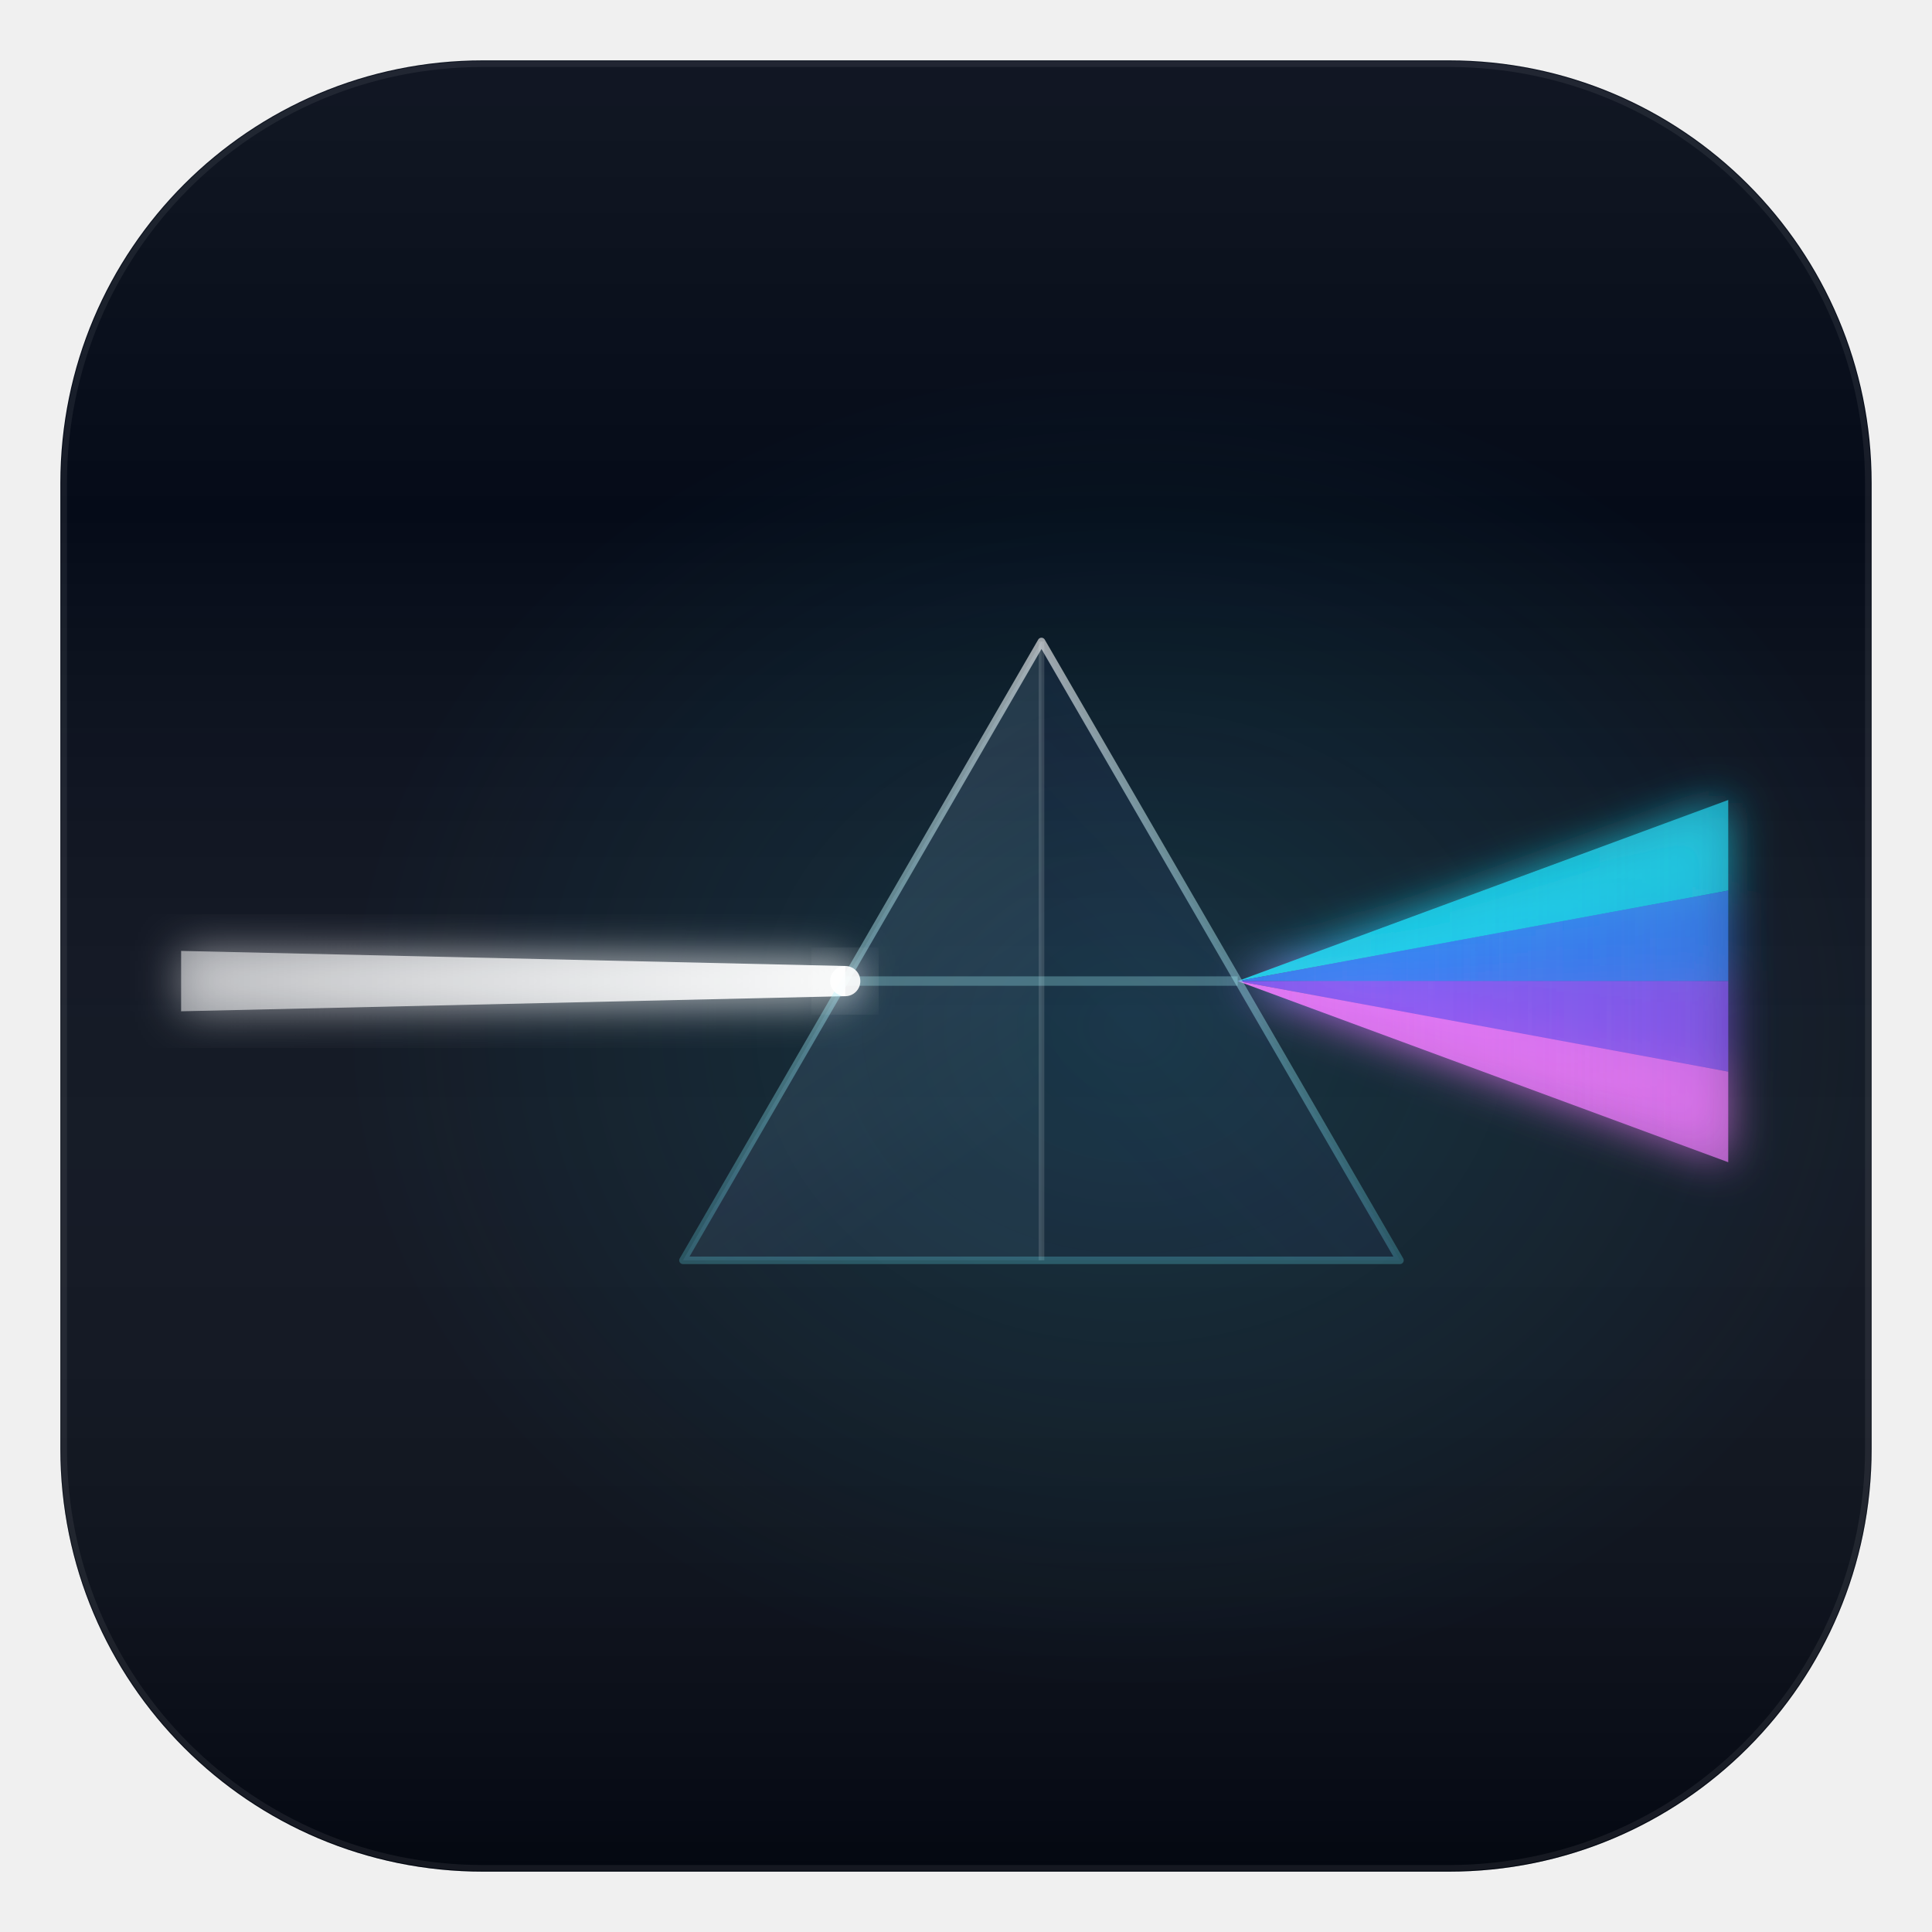
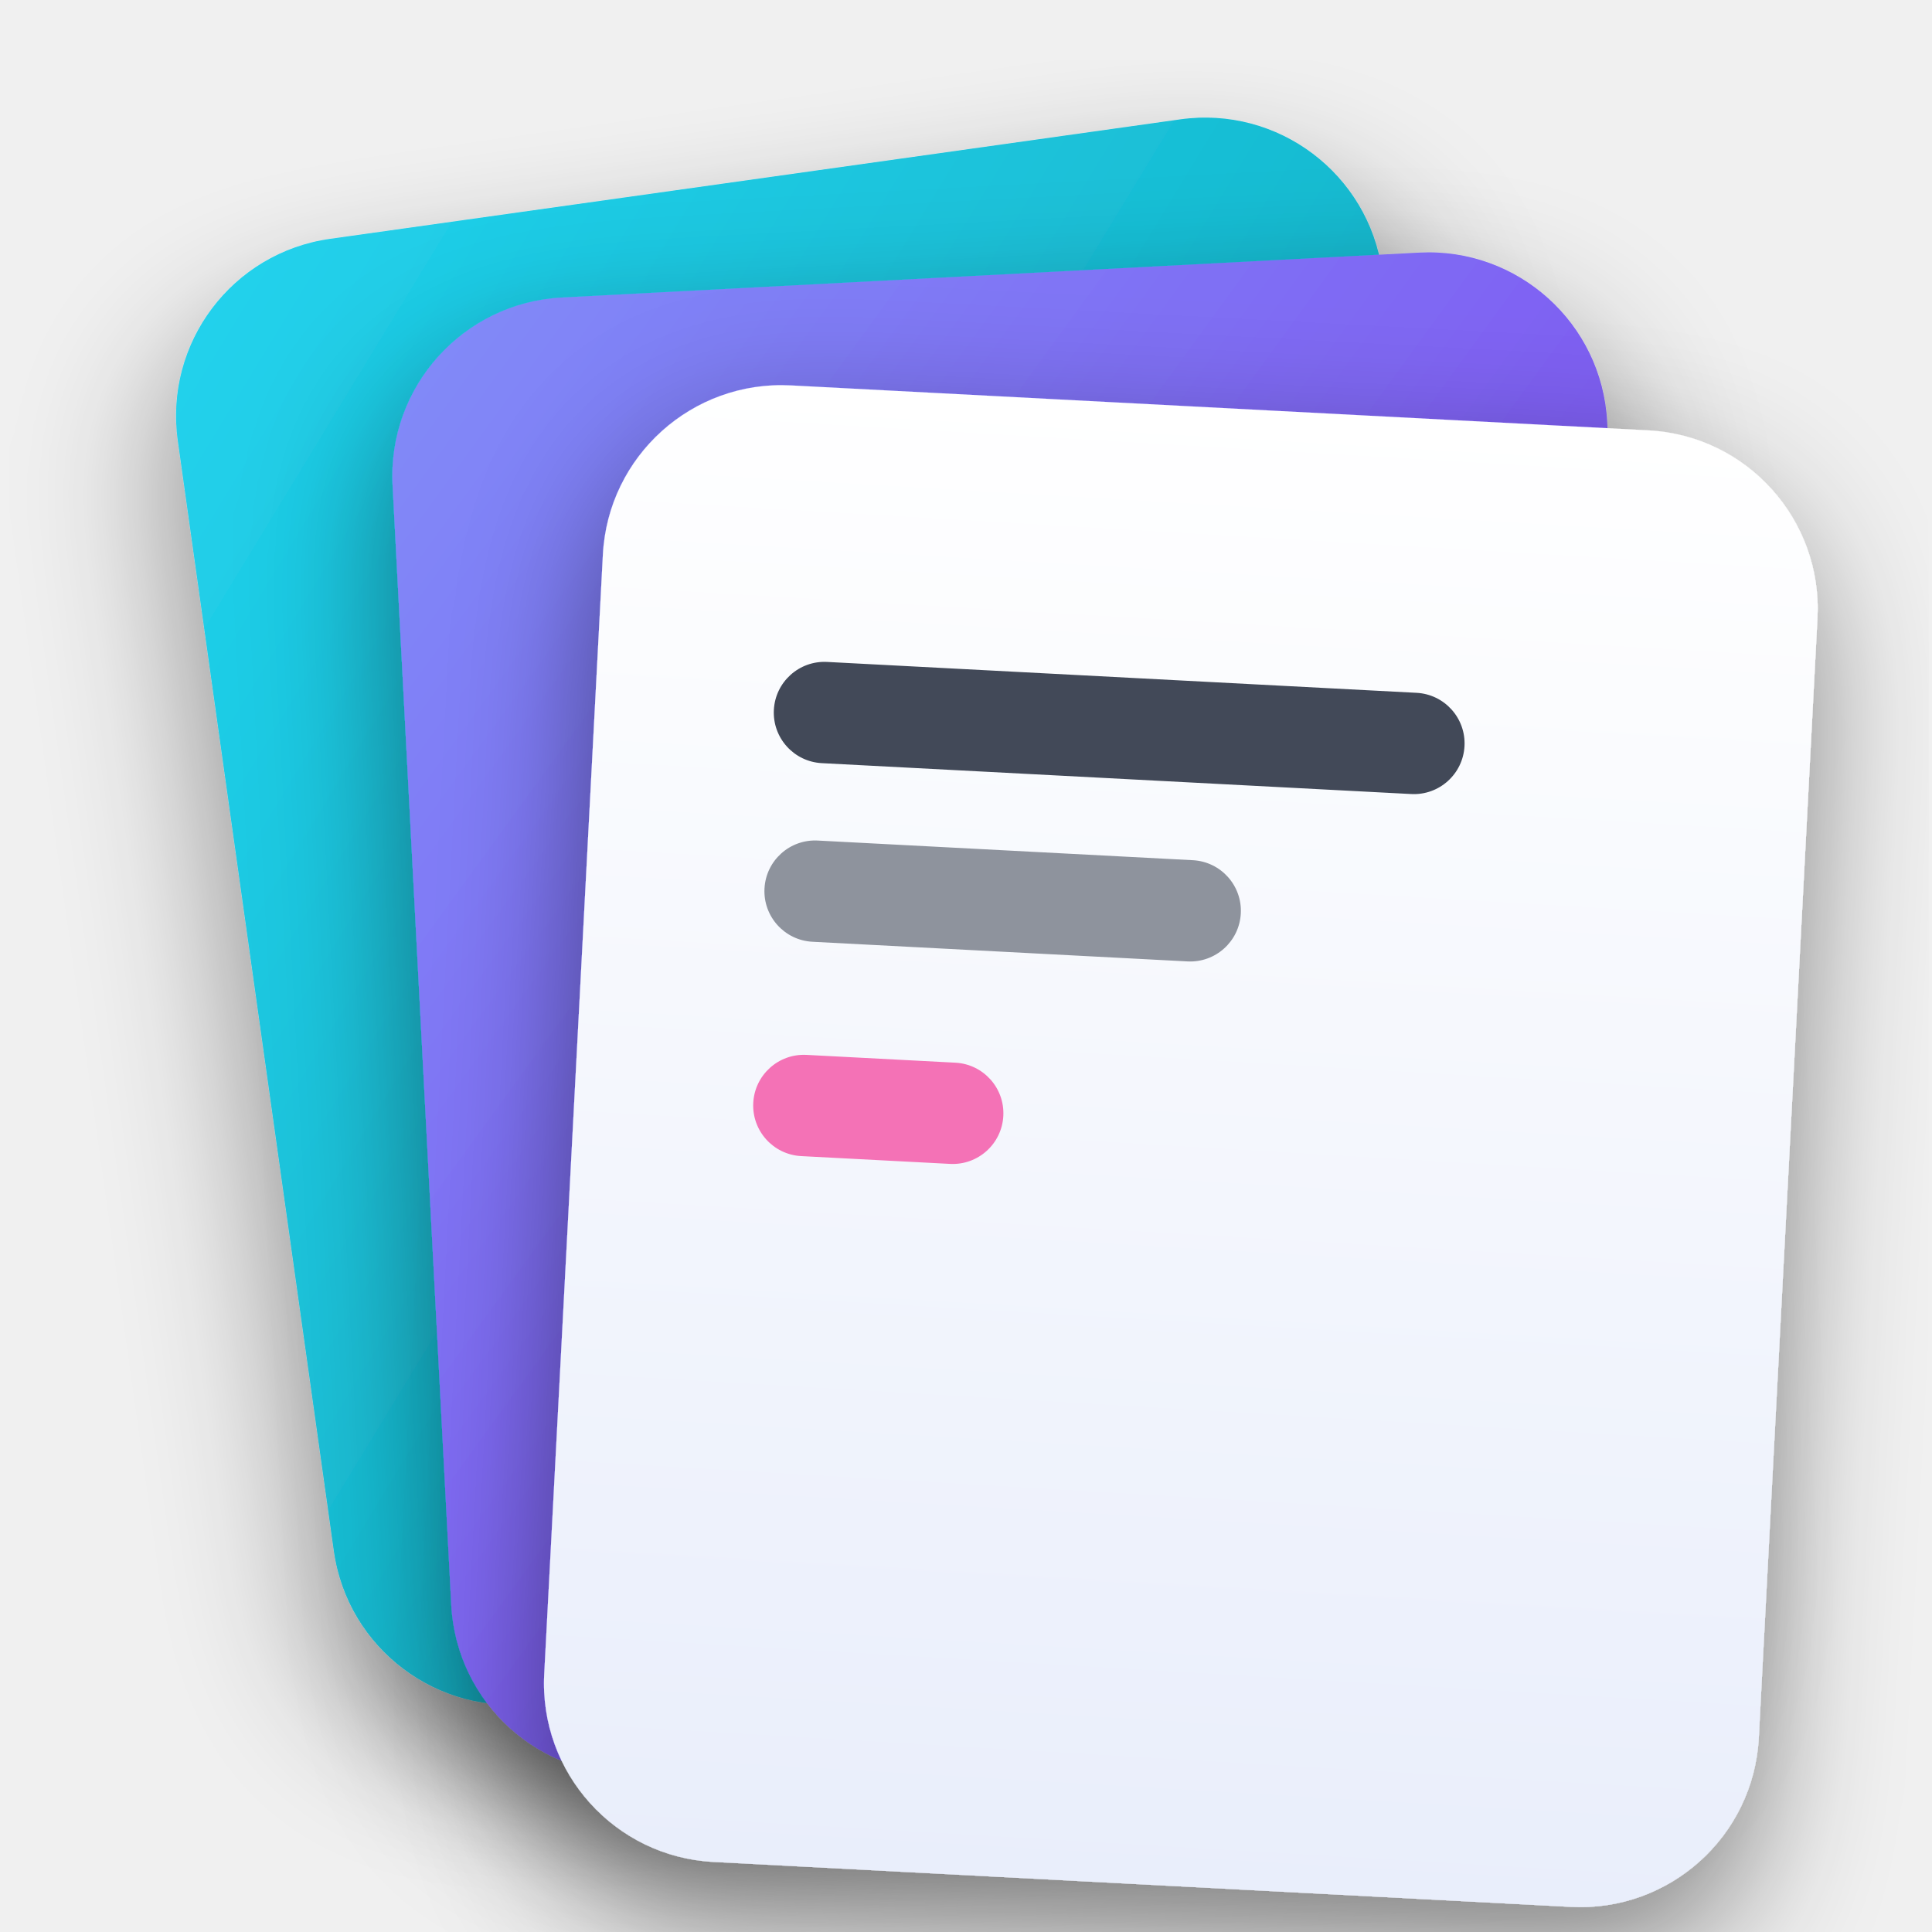
<svg xmlns="http://www.w3.org/2000/svg" width="512" height="512" viewBox="0 0 512 512">
  <defs>
-     <clipPath id="tile">
-       <rect x="16" y="16" width="480" height="480" rx="112" />
-     </clipPath>
-     <linearGradient id="tileShade" x1="0" y1="0" x2="0" y2="1">
-       <stop offset="0%" stop-color="#ffffff" stop-opacity="0.05" />
-       <stop offset="25%" stop-color="#ffffff" stop-opacity="0" />
-       <stop offset="100%" stop-color="#000000" stop-opacity="0.28" />
+     <linearGradient id="blockCyan" x1="0" y1="0" x2="1" y2="1">
+       <stop offset="0%" stop-color="#22d3ee" />
+       <stop offset="100%" stop-color="#0ea5b7" />
    </linearGradient>
-     <radialGradient id="ambient">
-       <stop offset="0%" stop-color="#22d3ee" stop-opacity="0.14" />
-       <stop offset="100%" stop-color="#22d3ee" stop-opacity="0" />
-     </radialGradient>
-     <linearGradient id="beamGrad" x1="0" y1="0" x2="1" y2="0">
-       <stop offset="0%" stop-color="#ffffff" stop-opacity="0.5" />
-       <stop offset="100%" stop-color="#ffffff" stop-opacity="0.95" />
+     <linearGradient id="blockViolet" x1="0" y1="0" x2="1" y2="1">
+       <stop offset="0%" stop-color="#818cf8" />
+       <stop offset="100%" stop-color="#7c3aed" />
    </linearGradient>
-     <linearGradient id="bandCyan" x1="0" y1="0" x2="1" y2="0">
-       <stop offset="0%" stop-color="#22d3ee" stop-opacity="0.95" />
-       <stop offset="100%" stop-color="#22d3ee" stop-opacity="0.68" />
+     <linearGradient id="pageWhite" x1="0" y1="0" x2="0" y2="1">
+       <stop offset="0%" stop-color="#ffffff" />
+       <stop offset="100%" stop-color="#e9eefb" />
    </linearGradient>
-     <linearGradient id="bandBlue" x1="0" y1="0" x2="1" y2="0">
-       <stop offset="0%" stop-color="#3b82f6" stop-opacity="0.95" />
-       <stop offset="100%" stop-color="#3b82f6" stop-opacity="0.68" />
-     </linearGradient>
-     <linearGradient id="bandViolet" x1="0" y1="0" x2="1" y2="0">
-       <stop offset="0%" stop-color="#8b5cf6" stop-opacity="0.95" />
-       <stop offset="100%" stop-color="#8b5cf6" stop-opacity="0.68" />
-     </linearGradient>
-     <linearGradient id="bandPink" x1="0" y1="0" x2="1" y2="0">
-       <stop offset="0%" stop-color="#e879f9" stop-opacity="0.95" />
-       <stop offset="100%" stop-color="#e879f9" stop-opacity="0.68" />
-     </linearGradient>
-     <linearGradient id="faceLeft" x1="0" y1="0" x2="0.4" y2="1">
-       <stop offset="0%" stop-color="#c8f0ff" stop-opacity="0.18" />
-       <stop offset="100%" stop-color="#8cbeff" stop-opacity="0.08" />
-     </linearGradient>
-     <linearGradient id="faceRight" x1="1" y1="0" x2="0.4" y2="1">
-       <stop offset="0%" stop-color="#7ba4f0" stop-opacity="0.10" />
-       <stop offset="100%" stop-color="#4a5fc8" stop-opacity="0.05" />
-     </linearGradient>
-     <linearGradient id="edgeStroke" x1="0" y1="0" x2="0" y2="1">
-       <stop offset="0%" stop-color="#ffffff" stop-opacity="0.6" />
-       <stop offset="100%" stop-color="#67e8f9" stop-opacity="0.25" />
-     </linearGradient>
-     <filter id="softGlow" x="-60%" y="-60%" width="220%" height="220%">
-       <feGaussianBlur stdDeviation="6" result="blur" />
-       <feMerge>
-         <feMergeNode in="blur" />
-         <feMergeNode in="SourceGraphic" />
-       </feMerge>
+     <filter id="cardShadow" x="-40%" y="-40%" width="180%" height="180%">
+       <feDropShadow dx="0" dy="10" stdDeviation="12" flood-color="#000000" flood-opacity="0.45" />
    </filter>
  </defs>
-   <g clip-path="url(#tile)">
-     <rect x="16" y="16" width="480" height="480" rx="112" fill="#050b18" />
-     <rect x="16" y="16" width="480" height="480" rx="112" fill="url(#tileShade)" />
-     <ellipse cx="300" cy="272" rx="210" ry="175" fill="url(#ambient)" />
-     <polygon points="48,252 48,268 224,264 224,256" fill="url(#beamGrad)" filter="url(#softGlow)" />
-     <g filter="url(#softGlow)">
-       <polygon points="328,260 458,212 458,236" fill="url(#bandCyan)" />
-       <polygon points="328,260 458,236 458,260" fill="url(#bandBlue)" />
-       <polygon points="328,260 458,260 458,284" fill="url(#bandViolet)" />
-       <polygon points="328,260 458,284 458,308" fill="url(#bandPink)" />
+   <g transform="translate(240 263) scale(1.58) translate(-256 -256)">
+     <g transform="translate(6,-4)">
+       <rect x="146" y="120" width="204" height="248" rx="30" fill="url(#blockCyan)" filter="url(#cardShadow)" transform="rotate(-8 262 288)" />
+       <rect x="170" y="140" width="204" height="248" rx="30" fill="url(#blockViolet)" filter="url(#cardShadow)" transform="rotate(-3 262 288)" />
+       <g transform="rotate(3 262 288)">
+         <rect x="194" y="160" width="204" height="248" rx="30" fill="url(#pageWhite)" filter="url(#cardShadow)" />
+         <rect x="224" y="206" width="116" height="17" rx="8.5" fill="#0f172a" fill-opacity="0.78" />
+         <rect x="224" y="236" width="80" height="17" rx="8.5" fill="#0f172a" fill-opacity="0.45" />
+         <rect x="224" y="272" width="42" height="17" rx="8.5" fill="#f472b6" />
+       </g>
    </g>
-     <polygon points="276,170 181,334 276,334" fill="url(#faceLeft)" />
-     <polygon points="276,170 276,334 371,334" fill="url(#faceRight)" />
-     <line x1="276" y1="170" x2="276" y2="334" stroke="#ffffff" stroke-opacity="0.14" stroke-width="1.5" />
-     <polygon points="276,170 181,334 371,334" fill="none" stroke="url(#edgeStroke)" stroke-width="2" stroke-linejoin="round" />
-     <line x1="224" y1="260" x2="328" y2="260" stroke="#a5f3fc" stroke-opacity="0.3" stroke-width="2.5" />
-     <circle cx="224" cy="260" r="4" fill="#ffffff" fill-opacity="0.9" filter="url(#softGlow)" />
-     <rect x="17" y="17" width="478" height="478" rx="111" fill="none" stroke="#ffffff" stroke-opacity="0.07" stroke-width="1.5" />
  </g>
</svg>
